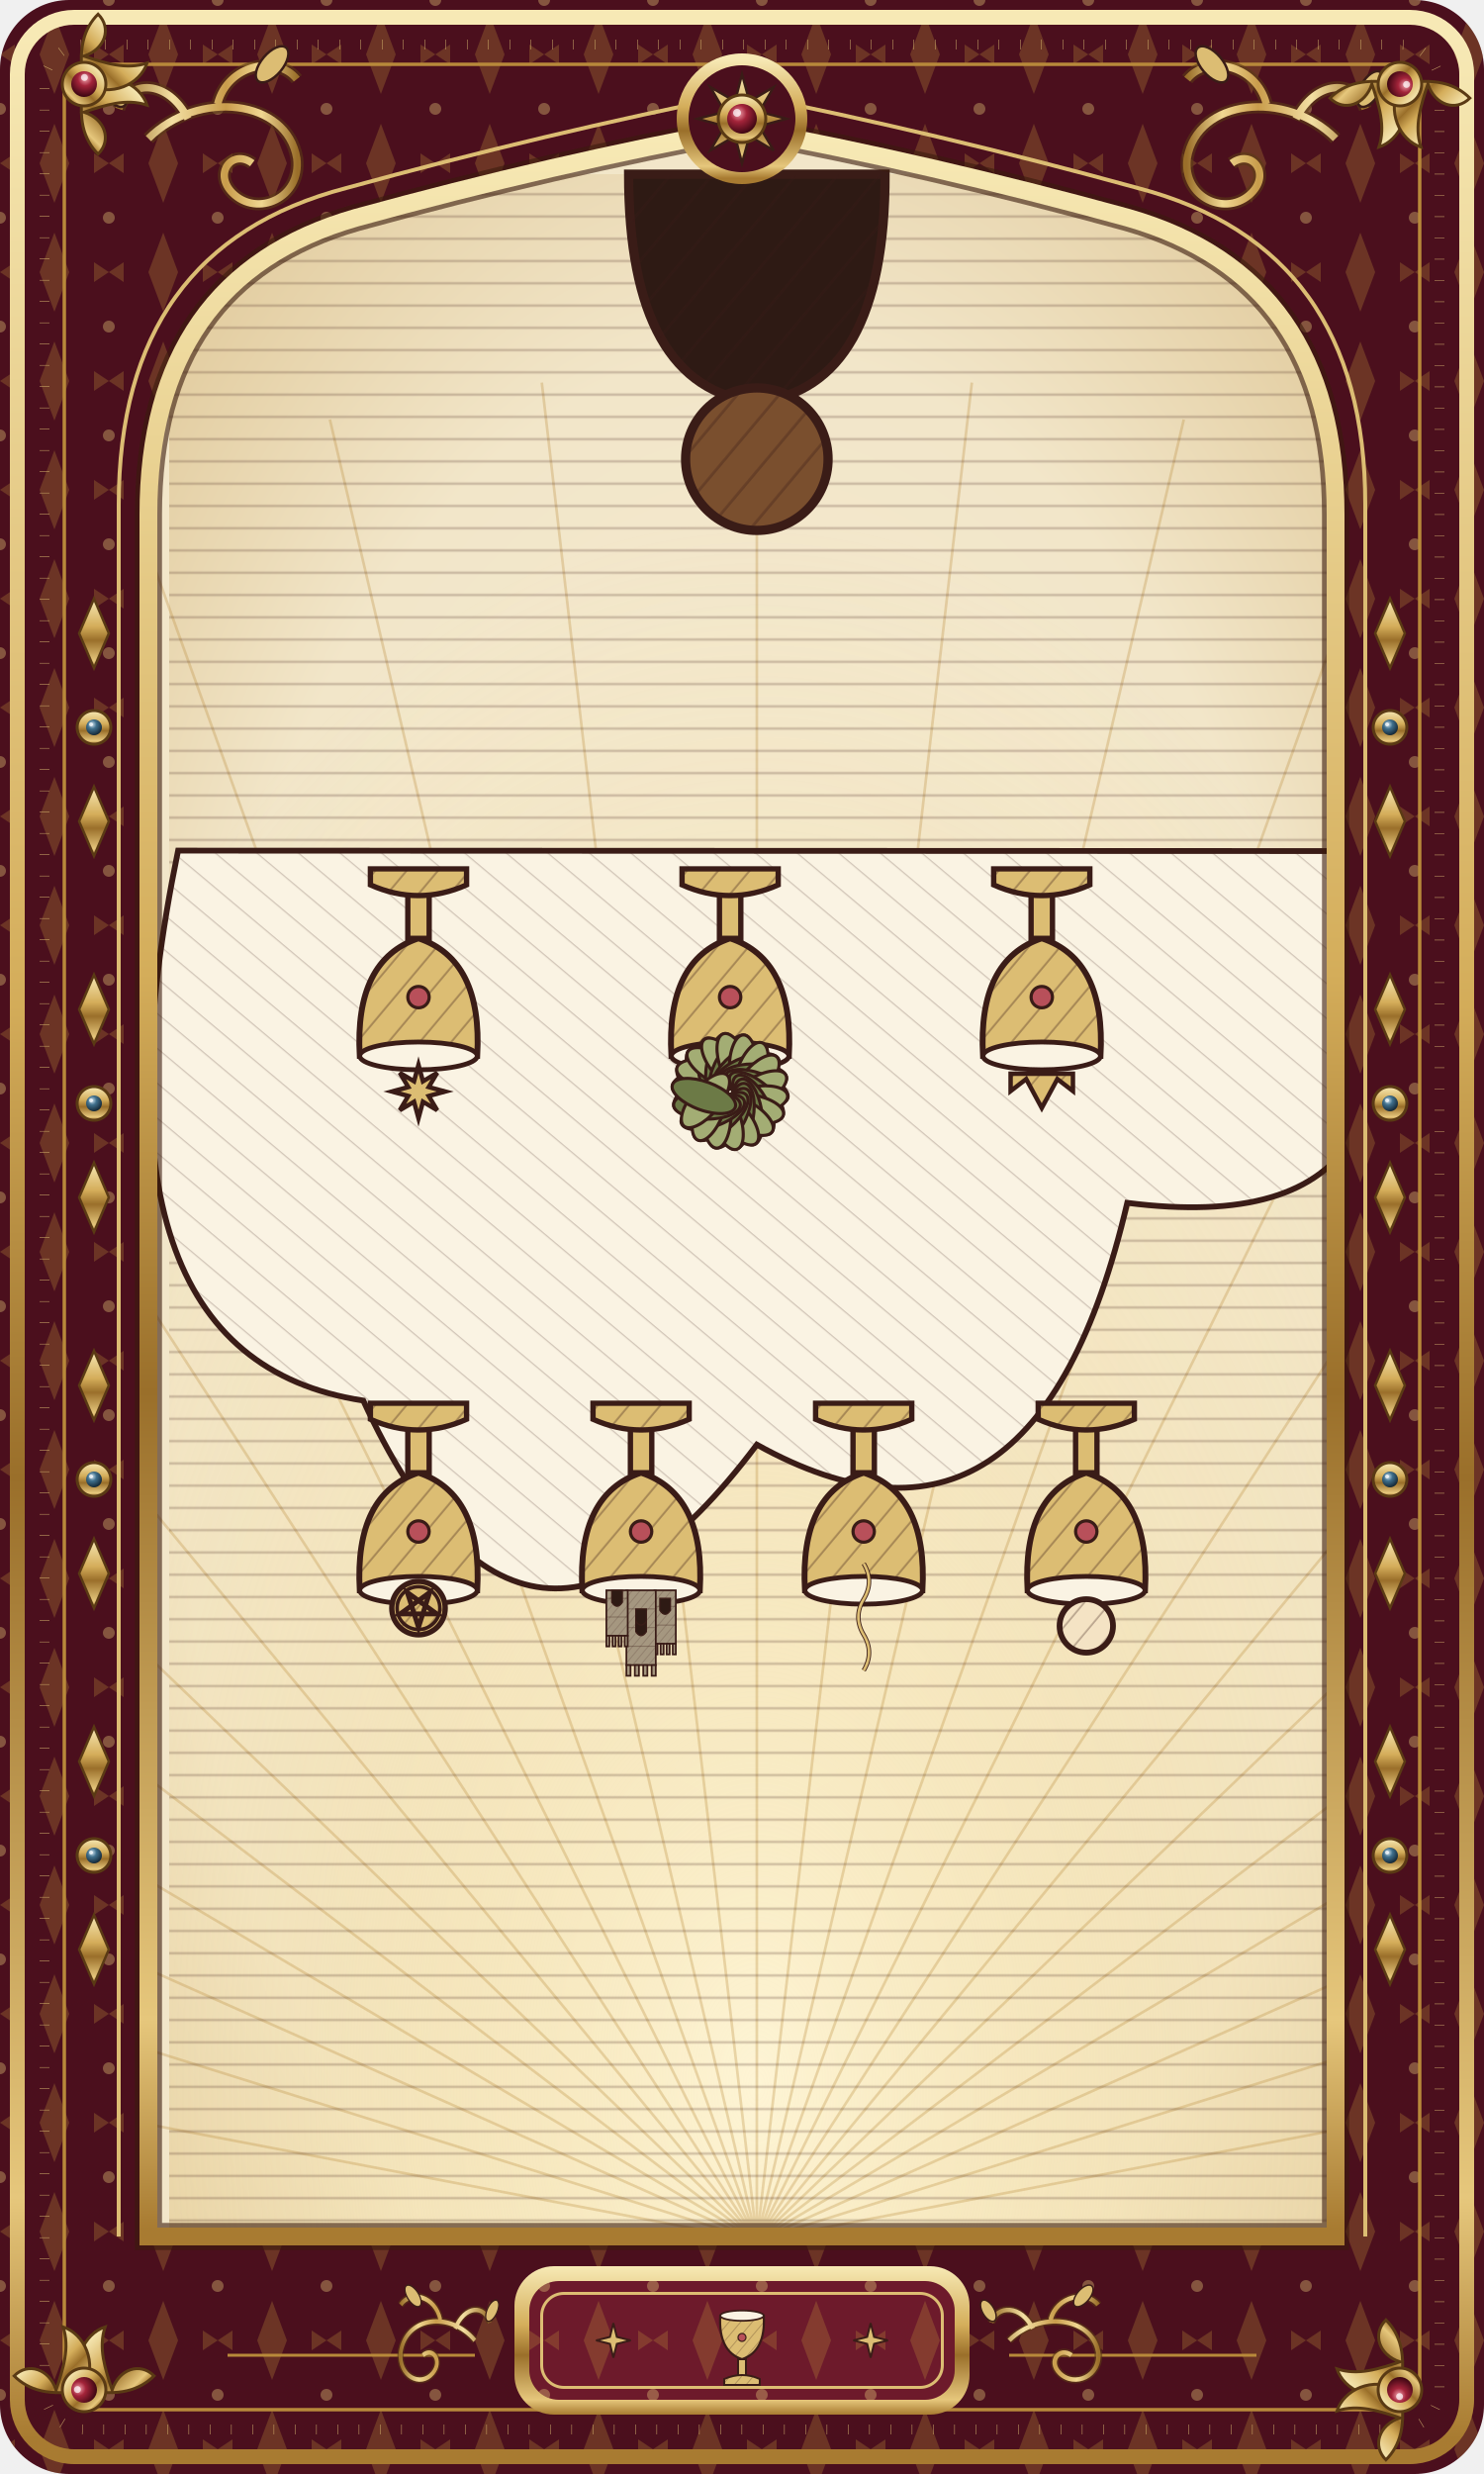
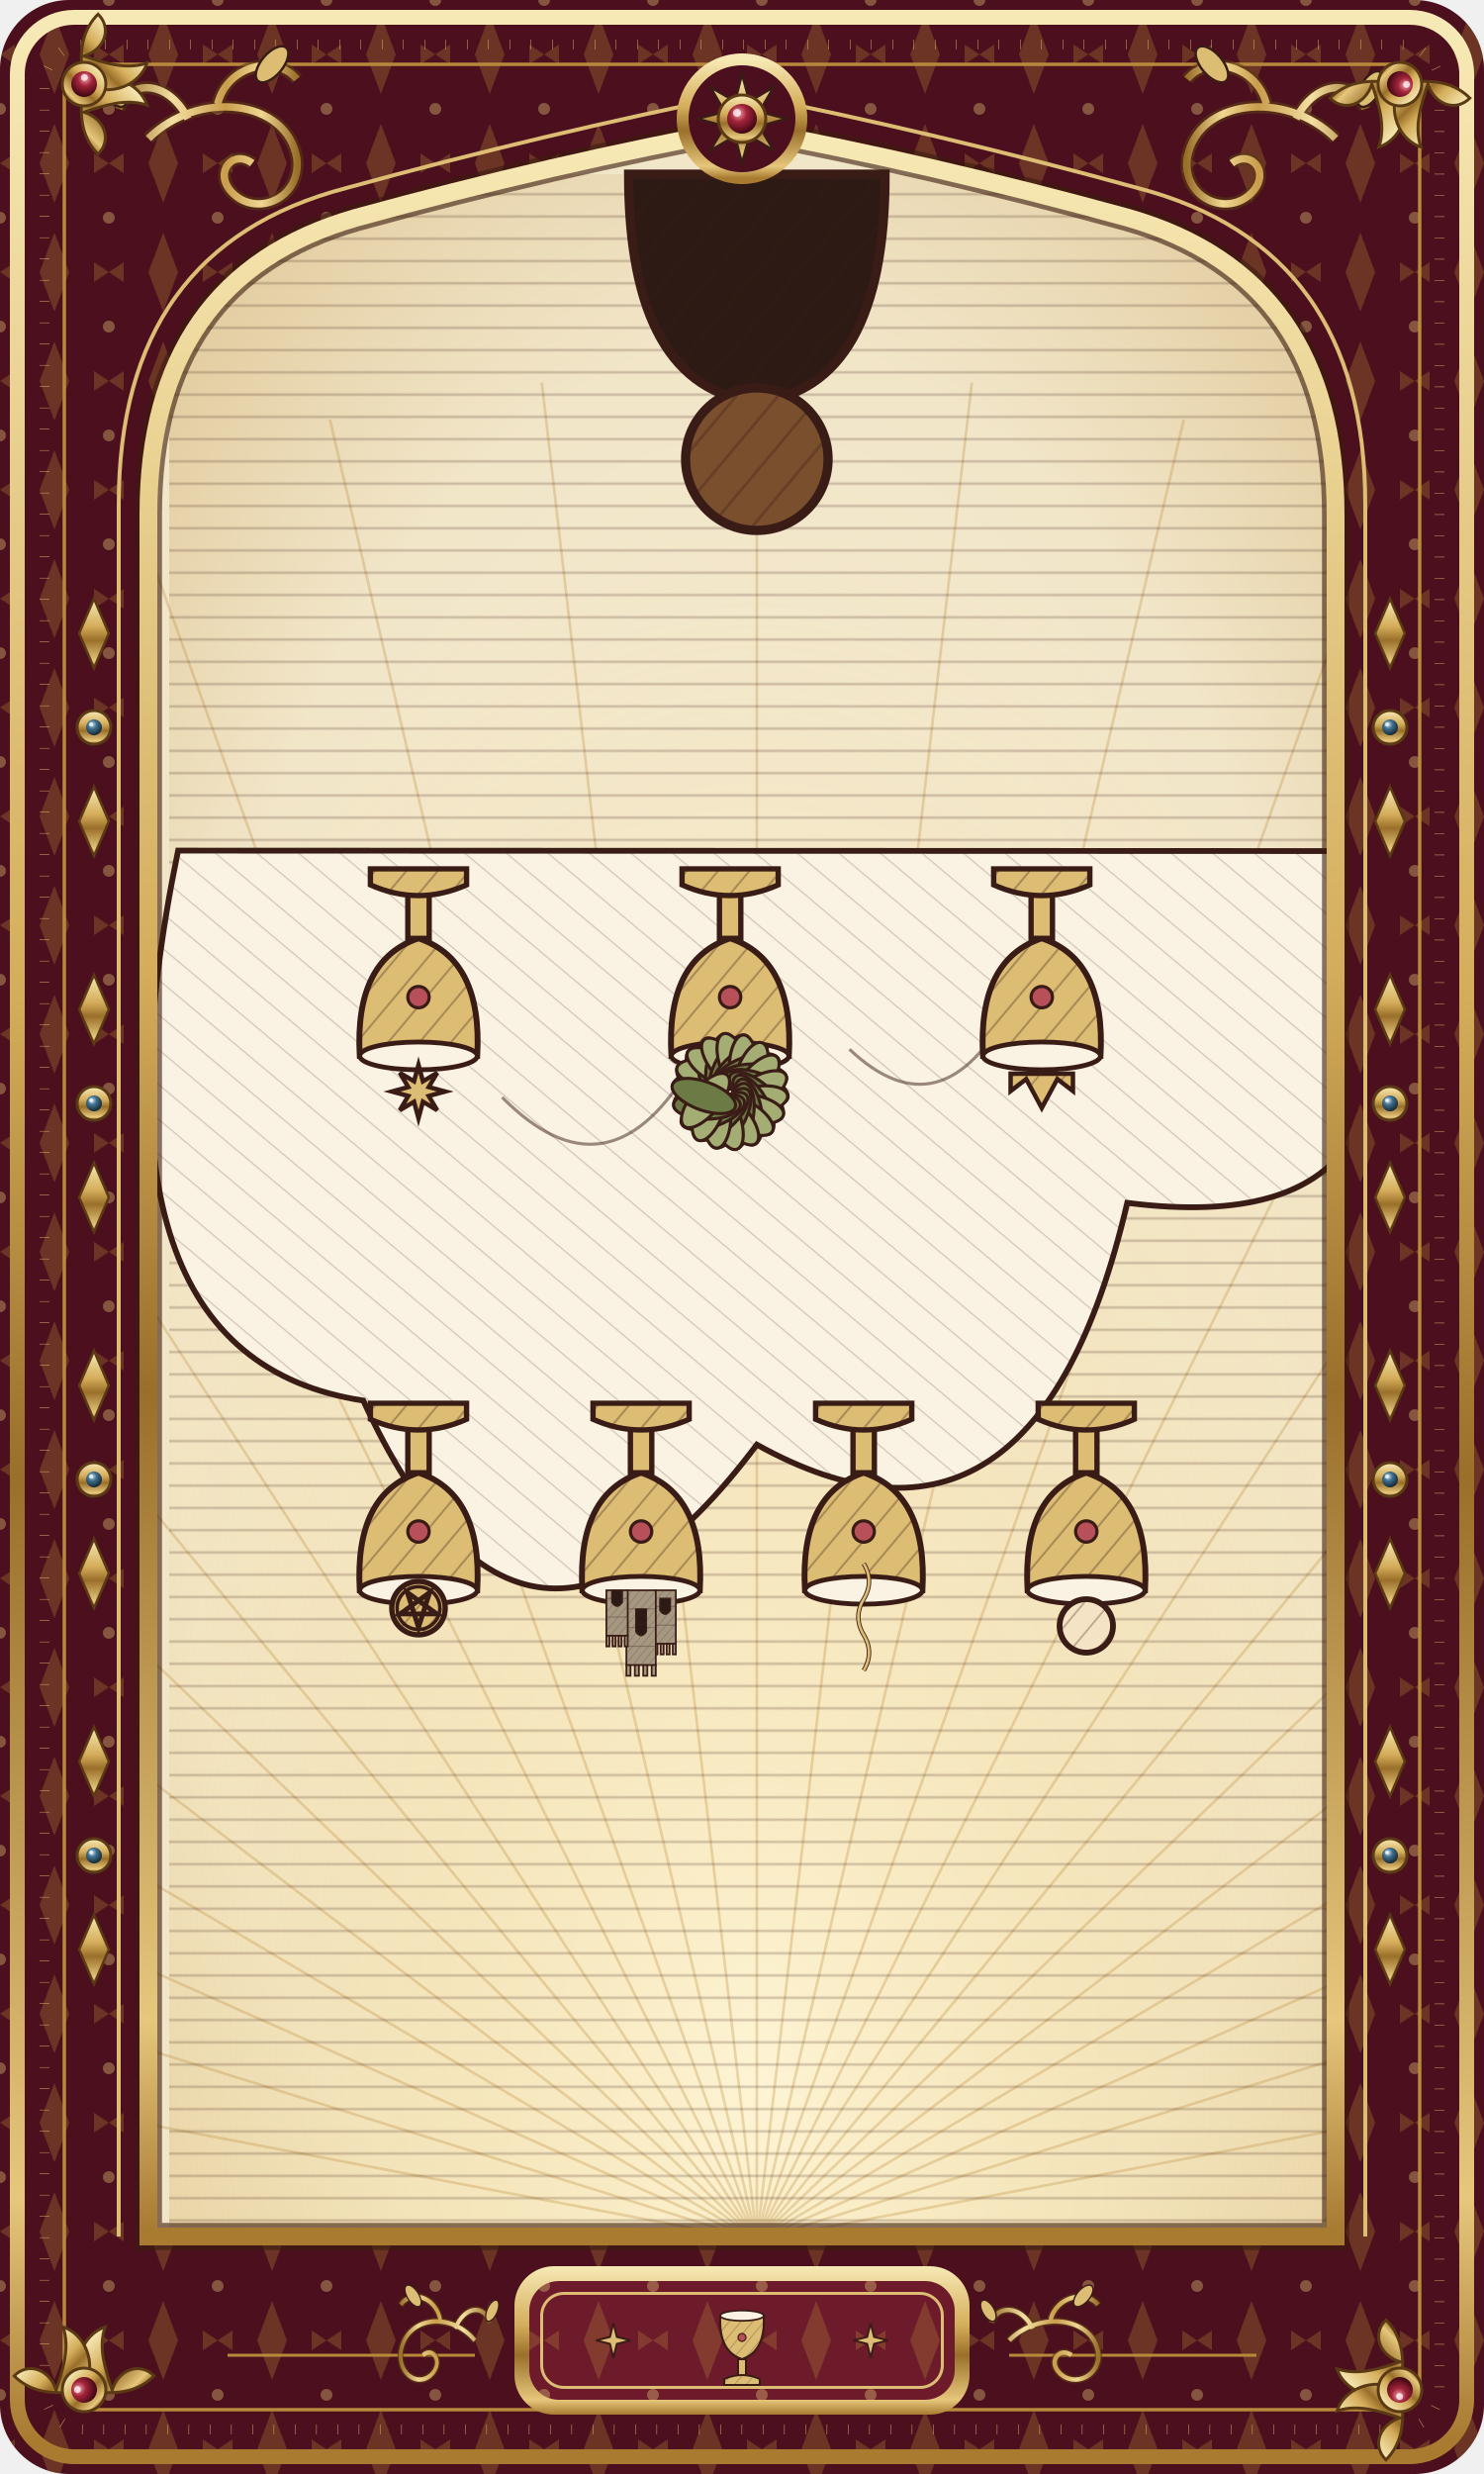
<svg xmlns="http://www.w3.org/2000/svg" width="300" height="500" viewBox="0 0 300 500">
  <defs>
    <pattern id="h" width="4.5" height="4.5" patternUnits="userSpaceOnUse" patternTransform="rotate(40)">
      <line x1="0" y1="0" x2="0" y2="4.5" stroke="#3a1c17" stroke-width="0.8" opacity="0.3" />
    </pattern>
    <pattern id="hx" width="4" height="4" patternUnits="userSpaceOnUse" patternTransform="rotate(35)">
      <path d="M0,0V4M0,0H4" stroke="#3a1c17" stroke-width="0.8" opacity="0.4" />
    </pattern>
    <pattern id="hz" width="8" height="5" patternUnits="userSpaceOnUse">
      <line x1="0" y1="2.5" x2="8" y2="2.5" stroke="#3a1c17" stroke-width="0.6" opacity="0.2" />
    </pattern>
    <pattern id="hl" width="6" height="6" patternUnits="userSpaceOnUse" patternTransform="rotate(-50)">
      <line x1="0" y1="0" x2="0" y2="6" stroke="#3a1c17" stroke-width="0.6" opacity="0.2" />
    </pattern>
    <pattern id="dots" width="7" height="7" patternUnits="userSpaceOnUse">
      <circle cx="2" cy="2" r="0.7" fill="#3a1c17" opacity="0.4" />
      <circle cx="5.5" cy="5" r="0.5" fill="#3a1c17" opacity="0.3" />
    </pattern>
    <pattern id="wv" width="24" height="9" patternUnits="userSpaceOnUse">
      <path d="M0,5 Q6,1 12,5 T24,5" fill="none" stroke="#3a1c17" stroke-width="0.7" opacity="0.4" />
    </pattern>
    <radialGradient id="pg" cx="50%" cy="42%" r="70%">
      <stop offset="0" stop-color="#f6ecd4" />
      <stop offset="0.7" stop-color="#f2e6c9" />
      <stop offset="1" stop-color="#e2cc9f" />
    </radialGradient>
    <radialGradient id="ng" cx="50%" cy="30%" r="80%">
      <stop offset="0" stop-color="#4a3a52" />
      <stop offset="1" stop-color="#2b2238" />
    </radialGradient>
    <linearGradient id="gold" x1="0" y1="0" x2="1" y2="1">
      <stop offset="0" stop-color="#dcbd73" />
      <stop offset="0.5" stop-color="#b8893a" />
      <stop offset="1" stop-color="#8e6626" />
    </linearGradient>
    <linearGradient id="gv" x1="0" y1="0" x2="0" y2="1">
      <stop offset="0" stop-color="#f7e9b5" />
      <stop offset="0.4" stop-color="#d4ad5a" />
      <stop offset="0.6" stop-color="#9a6f2a" />
      <stop offset="0.9" stop-color="#e6c77c" />
      <stop offset="1" stop-color="#a87b31" />
    </linearGradient>
    <linearGradient id="gh" x1="0" y1="0" x2="1" y2="0">
      <stop offset="0" stop-color="#9a6f2a" />
      <stop offset="0.3" stop-color="#f3dfa2" />
      <stop offset="0.6" stop-color="#c99d4c" />
      <stop offset="0.8" stop-color="#f0d791" />
      <stop offset="1" stop-color="#9a6f2a" />
    </linearGradient>
    <radialGradient id="gem" cx="38%" cy="32%" r="70%">
      <stop offset="0" stop-color="#f2a3ad" />
      <stop offset="0.4" stop-color="#a3243a" />
      <stop offset="1" stop-color="#3d0612" />
    </radialGradient>
    <radialGradient id="gemb" cx="38%" cy="32%" r="70%">
      <stop offset="0" stop-color="#cfe2ee" />
      <stop offset="0.4" stop-color="#3f6f8c" />
      <stop offset="1" stop-color="#132634" />
    </radialGradient>
    <radialGradient id="halo" cx="50%" cy="8%" r="75%">
      <stop offset="0" stop-color="#fff6d6" stop-opacity="0.9" />
      <stop offset="0.5" stop-color="#f4dc9a" stop-opacity="0.3" />
      <stop offset="1" stop-color="#f4dc9a" stop-opacity="0" />
    </radialGradient>
    <pattern id="damask" width="22" height="22" patternUnits="userSpaceOnUse">
      <path d="M11,3 l3,8 l-3,8 l-3,-8Z M0,11 l3,-2 l0,4Z M22,11 l-3,-2 l0,4Z" fill="#b8893a" opacity="0.3" />
      <circle cx="0" cy="0" r="1.2" fill="#dcbd73" opacity="0.4" />
      <circle cx="22" cy="22" r="1.2" fill="#dcbd73" opacity="0.4" />
      <circle cx="22" cy="0" r="1.2" fill="#dcbd73" opacity="0.4" />
      <circle cx="0" cy="22" r="1.2" fill="#dcbd73" opacity="0.4" />
    </pattern>
    <clipPath id="panel">
      <path d="M30,452 V104 Q30,56 72,44 Q112,33 150,26 Q188,33 228,44 Q270,56 270,104 V452Z" />
    </clipPath>
    <g id="fl">
      <g transform="translate(0 0) rotate(0)">
        <path d="M0,0 C2,-6 8,-8 12,-6 C8,-4 6,0 4,4 C8,2 12,4 12,8 C8,8 4,6 0,0Z" fill="url(#gv)" stroke="#5a3a14" stroke-width="0.6" />
        <path d="M0,0 C6,-2 8,-8 6,-12 C4,-8 0,-6 -4,-4 C-2,-8 -4,-12 -8,-12 C-8,-8 -6,-4 0,0Z" fill="url(#gv)" stroke="#5a3a14" stroke-width="0.6" />
        <circle cx="0" cy="0" r="4.4" fill="url(#gv)" stroke="#5a3a14" stroke-width="0.6" />
        <circle cx="0" cy="0" r="2.6" fill="url(#gem)" />
        <circle cx="-0.9" cy="-1" r="0.7" fill="#fff" opacity="0.7" />
      </g>
    </g>
    <g id="cu">
      <g transform="">
        <path d="M0,0 C10,-10 28,-8 30,4 C31,12 22,16 17,11 C13,7 17,2 21,5 M8,-4 C4,-12 -4,-12 -6,-6 M14,-7 C16,-15 26,-17 30,-12" fill="none" stroke="#5a3a14" stroke-width="2.6" opacity="0.6" />
        <path d="M0,0 C10,-10 28,-8 30,4 C31,12 22,16 17,11 C13,7 17,2 21,5 M8,-4 C4,-12 -4,-12 -6,-6 M14,-7 C16,-15 26,-17 30,-12" fill="none" stroke="url(#gh)" stroke-width="1.5" />
        <ellipse cx="25" cy="-15" rx="2.2" ry="4.4" fill="#dcbd73" stroke="#3a1c17" stroke-width="0.5" transform="rotate(40 25 -15)" />
        <ellipse cx="-7" cy="-10" rx="2" ry="4" fill="#dcbd73" stroke="#3a1c17" stroke-width="0.5" transform="rotate(-30 -7 -10)" />
      </g>
    </g>
    <g id="gb">
      <circle cx="0" cy="0" r="3.4" fill="url(#gv)" stroke="#5a3a14" stroke-width="0.6" />
      <circle cx="0" cy="0" r="1.6" fill="url(#gemb)" />
      <circle cx="-0.6" cy="-0.6" r="0.4" fill="#fff" opacity="0.7" />
    </g>
    <path id="dm" d="M0,-7 L3,0 L0,7 L-3,0Z" fill="url(#gv)" stroke="#5a3a14" stroke-width="0.5" />
  </defs>
  <rect x="0" y="0" width="300" height="500" rx="14" fill="#4b0f1d" />
  <rect x="0" y="0" width="300" height="500" rx="14" fill="url(#damask)" />
  <rect x="3.5" y="3.5" width="293" height="493" rx="11.5" fill="none" stroke="url(#gv)" stroke-width="3" />
  <rect x="9" y="9" width="282" height="482" rx="8" fill="none" stroke="#dcbd73" stroke-width="2" stroke-dasharray="0.1 4.2" opacity="0.9" />
  <rect x="13" y="13" width="274" height="474" rx="6" fill="none" stroke="#b8893a" stroke-width="0.7" />
  <path d="M30,452 V104 Q30,56 72,44 Q112,33 150,26 Q188,33 228,44 Q270,56 270,104 V452Z" fill="#f2e6c9" />
  <g clip-path="url(#panel)">
    <g transform="rotate(180 150 239) translate(12 9) scale(0.9)">
      <rect x="18" y="18" width="264" height="464" fill="url(#pg)" />
      <rect x="18" y="18" width="264" height="464" fill="url(#halo)" />
      <path d="M150,18 L-262.6,96.7 M150,18 L-250.8,143.6 M150,18 L-233.7,188.8 M150,18 L-211.5,231.8 M150,18 L-184.5,271.9 M150,18 L-153.1,308.7 M150,18 L-117.7,341.6 M150,18 L-78.7,370.2 M150,18 L-36.7,394.2 M150,18 L7.7,413.2 M150,18 L54.1,426.9 M150,18 L101.7,435.2 M150,18 L150,438 M150,18 L198.3,435.2 M150,18 L245.9,426.9 M150,18 L292.3,413.2 M150,18 L336.8,394.2 M150,18 L378.8,370.2 M150,18 L417.7,341.6 M150,18 L453.1,308.7 M150,18 L484.5,271.9 M150,18 L511.5,231.8 M150,18 L533.7,188.8 M150,18 L550.8,143.6 M150,18 L562.6,96.7 " stroke="#b8893a" stroke-width="0.6" opacity="0.3" />
      <rect x="18" y="18" width="264" height="464" fill="url(#hz)" />
      <g fill="#faf3e3" stroke="#3a1c17" stroke-width="1.3">
        <path id="q2c" d="M20,330 q-31.2,-88.9 46.8,-79 q20.8,-88.9 83.2,-54.3 q52,-69.2 88.4,9.9 q65,9.9 41.6,123.5Z" />
      </g>
      <use href="#q2c" fill="url(#hl)" />
+       <path d="M92.8,295.4 q15.6,-29.6 36.4,-9.9 M165.6,280.6 q18.2,-29.6 41.6,-5.9" fill="none" stroke="#3a1c17" stroke-width="0.7" opacity="0.5" />
      <g transform="translate(76 200) rotate(0)">
        <g transform="scale(1.2)">
          <path d="M-11,-30 Q-12,-12 0,-8 Q12,-12 11,-30Z" fill="#dcbd73" stroke="#3a1c17" stroke-width="1.1" />
          <path d="M-11,-30 Q-12,-12 0,-8 Q12,-12 11,-30Z" fill="url(#h)" />
          <path d="M-2,-8 h4 v10 h-4Z" fill="#dcbd73" stroke="#3a1c17" stroke-width="1" />
          <path d="M-9,2 q9,-4 18,0 v3 h-18Z" fill="#dcbd73" stroke="#3a1c17" stroke-width="1" />
          <path d="M-9,2 q9,-4 18,0 v3 h-18Z" fill="url(#h)" />
          <ellipse cx="0" cy="-30" rx="11" ry="2.6" fill="#faf3e3" stroke="#3a1c17" stroke-width="0.9" />
          <circle cx="0" cy="-19" r="2" fill="#b8505a" stroke="#3a1c17" stroke-width="0.6" />
        </g>
      </g>
      <circle cx="76" cy="156" r="6" fill="#f4e3c4" stroke="#3a1c17" stroke-width="1.3" />
      <circle cx="76" cy="156" r="6" fill="url(#h)" />
      <g transform="translate(126 200) rotate(0)">
        <g transform="scale(1.2)">
          <path d="M-11,-30 Q-12,-12 0,-8 Q12,-12 11,-30Z" fill="#dcbd73" stroke="#3a1c17" stroke-width="1.1" />
          <path d="M-11,-30 Q-12,-12 0,-8 Q12,-12 11,-30Z" fill="url(#h)" />
          <path d="M-2,-8 h4 v10 h-4Z" fill="#dcbd73" stroke="#3a1c17" stroke-width="1" />
          <path d="M-9,2 q9,-4 18,0 v3 h-18Z" fill="#dcbd73" stroke="#3a1c17" stroke-width="1" />
          <path d="M-9,2 q9,-4 18,0 v3 h-18Z" fill="url(#h)" />
          <ellipse cx="0" cy="-30" rx="11" ry="2.6" fill="#faf3e3" stroke="#3a1c17" stroke-width="0.9" />
          <circle cx="0" cy="-19" r="2" fill="#b8505a" stroke="#3a1c17" stroke-width="0.6" />
        </g>
      </g>
      <g transform="translate(126 156)">
        <g transform="translate(0 -10) scale(0.2 0.2)">
          <path d="M0,0 q-12,20 0,40 q12,20 0,40 q-12,20 0,40" fill="none" stroke="#3a1c17" stroke-width="5" />
          <path d="M0,0 q-12,20 0,40 q12,20 0,40 q-12,20 0,40" fill="none" stroke="#dcbd73" stroke-width="3" />
        </g>
      </g>
      <g transform="translate(176 200) rotate(0)">
        <g transform="scale(1.2)">
          <path d="M-11,-30 Q-12,-12 0,-8 Q12,-12 11,-30Z" fill="#dcbd73" stroke="#3a1c17" stroke-width="1.1" />
          <path d="M-11,-30 Q-12,-12 0,-8 Q12,-12 11,-30Z" fill="url(#h)" />
          <path d="M-2,-8 h4 v10 h-4Z" fill="#dcbd73" stroke="#3a1c17" stroke-width="1" />
          <path d="M-9,2 q9,-4 18,0 v3 h-18Z" fill="#dcbd73" stroke="#3a1c17" stroke-width="1" />
          <path d="M-9,2 q9,-4 18,0 v3 h-18Z" fill="url(#h)" />
          <ellipse cx="0" cy="-30" rx="11" ry="2.6" fill="#faf3e3" stroke="#3a1c17" stroke-width="0.9" />
          <circle cx="0" cy="-19" r="2" fill="#b8505a" stroke="#3a1c17" stroke-width="0.6" />
        </g>
      </g>
      <g transform="translate(176 158)">
        <g transform="translate(0 6) scale(0.3 0.3)">
          <path d="M-26,-40h16v40h-16Z" fill="#a59780" stroke="#3a1c17" stroke-width="1.3" />
          <path d="M-26,-40h16v40h-16Z" fill="url(#h)" />
          <path d="M-26,-40 H-10" fill="none" stroke="#3a1c17" stroke-width="0.5" opacity="0.5" />
          <path d="M-26,-26 H-10" fill="none" stroke="#3a1c17" stroke-width="0.5" opacity="0.5" />
          <path d="M-26,-12 H-10" fill="none" stroke="#3a1c17" stroke-width="0.5" opacity="0.5" />
          <path d="M-26,-48h2.3v8h-2.3Z" fill="#a59780" stroke="#3a1c17" stroke-width="1.3" />
          <path d="M-21.4,-48h2.3v8h-2.3Z" fill="#a59780" stroke="#3a1c17" stroke-width="1.3" />
          <path d="M-16.9,-48h2.3v8h-2.3Z" fill="#a59780" stroke="#3a1c17" stroke-width="1.3" />
          <path d="M-12.3,-48h2.3v8h-2.3Z" fill="#a59780" stroke="#3a1c17" stroke-width="1.3" />
          <path d="M-22,-6 V-15 Q-18,-21 -14,-15 V-6Z" fill="#2e1a14" stroke="#3a1c17" stroke-width="0.9" />
          <path d="M-11,-56h22v56h-22Z" fill="#a59780" stroke="#3a1c17" stroke-width="1.3" />
          <path d="M-11,-56h22v56h-22Z" fill="url(#h)" />
          <path d="M-11,-56 H11" fill="none" stroke="#3a1c17" stroke-width="0.5" opacity="0.5" />
          <path d="M-11,-42 H11" fill="none" stroke="#3a1c17" stroke-width="0.5" opacity="0.5" />
          <path d="M-11,-28 H11" fill="none" stroke="#3a1c17" stroke-width="0.5" opacity="0.5" />
          <path d="M-11,-14 H11" fill="none" stroke="#3a1c17" stroke-width="0.5" opacity="0.5" />
          <path d="M-11,-64h3.1v8h-3.1Z" fill="#a59780" stroke="#3a1c17" stroke-width="1.3" />
          <path d="M-4.7,-64h3.1v8h-3.1Z" fill="#a59780" stroke="#3a1c17" stroke-width="1.3" />
          <path d="M1.6,-64h3.1v8h-3.1Z" fill="#a59780" stroke="#3a1c17" stroke-width="1.3" />
          <path d="M7.9,-64h3.1v8h-3.1Z" fill="#a59780" stroke="#3a1c17" stroke-width="1.3" />
          <path d="M-4,-22 V-31 Q0,-37 4,-31 V-22Z" fill="#2e1a14" stroke="#3a1c17" stroke-width="0.9" />
          <path d="M-4,-14 V-23 Q0,-29 4,-23 V-14Z" fill="#2e1a14" stroke="#3a1c17" stroke-width="0.9" />
          <path d="M10,-34h16v34h-16Z" fill="#a59780" stroke="#3a1c17" stroke-width="1.3" />
          <path d="M10,-34h16v34h-16Z" fill="url(#h)" />
          <path d="M10,-34 H26" fill="none" stroke="#3a1c17" stroke-width="0.5" opacity="0.5" />
          <path d="M10,-20 H26" fill="none" stroke="#3a1c17" stroke-width="0.5" opacity="0.5" />
          <path d="M10,-6 H26" fill="none" stroke="#3a1c17" stroke-width="0.5" opacity="0.5" />
          <path d="M10,-42h2.3v8h-2.3Z" fill="#a59780" stroke="#3a1c17" stroke-width="1.3" />
          <path d="M14.6,-42h2.3v8h-2.3Z" fill="#a59780" stroke="#3a1c17" stroke-width="1.3" />
          <path d="M19.1,-42h2.3v8h-2.3Z" fill="#a59780" stroke="#3a1c17" stroke-width="1.3" />
          <path d="M23.7,-42h2.3v8h-2.3Z" fill="#a59780" stroke="#3a1c17" stroke-width="1.3" />
          <path d="M14,0 V-9 Q18,-15 22,-9 V0Z" fill="#2e1a14" stroke="#3a1c17" stroke-width="0.9" />
        </g>
      </g>
      <g transform="translate(226 200) rotate(0)">
        <g transform="scale(1.2)">
          <path d="M-11,-30 Q-12,-12 0,-8 Q12,-12 11,-30Z" fill="#dcbd73" stroke="#3a1c17" stroke-width="1.1" />
          <path d="M-11,-30 Q-12,-12 0,-8 Q12,-12 11,-30Z" fill="url(#h)" />
          <path d="M-2,-8 h4 v10 h-4Z" fill="#dcbd73" stroke="#3a1c17" stroke-width="1" />
          <path d="M-9,2 q9,-4 18,0 v3 h-18Z" fill="#dcbd73" stroke="#3a1c17" stroke-width="1" />
          <path d="M-9,2 q9,-4 18,0 v3 h-18Z" fill="url(#h)" />
          <ellipse cx="0" cy="-30" rx="11" ry="2.6" fill="#faf3e3" stroke="#3a1c17" stroke-width="0.9" />
          <circle cx="0" cy="-19" r="2" fill="#b8505a" stroke="#3a1c17" stroke-width="0.6" />
        </g>
      </g>
      <g transform="translate(226 160)">
        <circle cx="0" cy="0" r="6" fill="#dcbd73" stroke="#3a1c17" stroke-width="1.2" />
        <circle cx="0" cy="0" r="6" fill="url(#h)" />
        <circle cx="0" cy="0" r="4.8" fill="none" stroke="#3a1c17" stroke-width="0.8" />
        <path d="M0,-4.3L2.5,3.5L-4.1,-1.3L4.1,-1.3L-2.5,3.5Z" fill="none" stroke="#3a1c17" stroke-width="1.1" />
      </g>
      <g transform="translate(86 320) rotate(0)">
        <g transform="scale(1.2)">
          <path d="M-11,-30 Q-12,-12 0,-8 Q12,-12 11,-30Z" fill="#dcbd73" stroke="#3a1c17" stroke-width="1.1" />
          <path d="M-11,-30 Q-12,-12 0,-8 Q12,-12 11,-30Z" fill="url(#h)" />
          <path d="M-2,-8 h4 v10 h-4Z" fill="#dcbd73" stroke="#3a1c17" stroke-width="1" />
          <path d="M-9,2 q9,-4 18,0 v3 h-18Z" fill="#dcbd73" stroke="#3a1c17" stroke-width="1" />
          <path d="M-9,2 q9,-4 18,0 v3 h-18Z" fill="url(#h)" />
          <ellipse cx="0" cy="-30" rx="11" ry="2.6" fill="#faf3e3" stroke="#3a1c17" stroke-width="0.9" />
          <circle cx="0" cy="-19" r="2" fill="#b8505a" stroke="#3a1c17" stroke-width="0.6" />
        </g>
      </g>
      <g transform="translate(86 280)">
        <g fill="#dcbd73" stroke="#3a1c17" stroke-width="1">
          <path id="q2h" d="M-7,0 L-7,-3.9 L-3.5,-1.2 L0,-7.7 L3.5,-1.2 L7,-3.9 L7,0Z" />
        </g>
        <use href="#q2h" fill="url(#h)" />
      </g>
      <g transform="translate(156 320) rotate(0)">
        <g transform="scale(1.2)">
          <path d="M-11,-30 Q-12,-12 0,-8 Q12,-12 11,-30Z" fill="#dcbd73" stroke="#3a1c17" stroke-width="1.1" />
          <path d="M-11,-30 Q-12,-12 0,-8 Q12,-12 11,-30Z" fill="url(#h)" />
          <path d="M-2,-8 h4 v10 h-4Z" fill="#dcbd73" stroke="#3a1c17" stroke-width="1" />
          <path d="M-9,2 q9,-4 18,0 v3 h-18Z" fill="#dcbd73" stroke="#3a1c17" stroke-width="1" />
          <path d="M-9,2 q9,-4 18,0 v3 h-18Z" fill="url(#h)" />
          <ellipse cx="0" cy="-30" rx="11" ry="2.6" fill="#faf3e3" stroke="#3a1c17" stroke-width="0.9" />
          <circle cx="0" cy="-19" r="2" fill="#b8505a" stroke="#3a1c17" stroke-width="0.6" />
        </g>
      </g>
      <ellipse cx="156" cy="276" rx="6" ry="6" fill="none" stroke="#6c7a46" stroke-width="5" />
      <ellipse cx="162" cy="276" rx="3.2" ry="7.5" fill="#a3ad74" stroke="#3a1c17" stroke-width="0.7" transform="rotate(60 162 276)" />
      <ellipse cx="161.9" cy="277" rx="3.2" ry="7.5" fill="#6c7a46" stroke="#3a1c17" stroke-width="0.7" transform="rotate(130 161.9 277)" />
      <ellipse cx="161.6" cy="278.1" rx="3.2" ry="7.5" fill="#a3ad74" stroke="#3a1c17" stroke-width="0.7" transform="rotate(80 161.6 278.1)" />
      <ellipse cx="161.2" cy="279" rx="3.2" ry="7.5" fill="#6c7a46" stroke="#3a1c17" stroke-width="0.7" transform="rotate(150 161.2 279)" />
      <ellipse cx="160.6" cy="279.9" rx="3.2" ry="7.5" fill="#a3ad74" stroke="#3a1c17" stroke-width="0.7" transform="rotate(100 160.6 279.9)" />
      <ellipse cx="159.9" cy="280.6" rx="3.2" ry="7.5" fill="#6c7a46" stroke="#3a1c17" stroke-width="0.7" transform="rotate(170 159.9 280.6)" />
      <ellipse cx="159" cy="281.2" rx="3.2" ry="7.5" fill="#a3ad74" stroke="#3a1c17" stroke-width="0.7" transform="rotate(120 159 281.2)" />
      <ellipse cx="158.1" cy="281.6" rx="3.2" ry="7.5" fill="#6c7a46" stroke="#3a1c17" stroke-width="0.7" transform="rotate(190 158.1 281.6)" />
      <ellipse cx="157" cy="281.9" rx="3.2" ry="7.5" fill="#a3ad74" stroke="#3a1c17" stroke-width="0.7" transform="rotate(140 157 281.9)" />
      <ellipse cx="156" cy="282" rx="3.2" ry="7.5" fill="#6c7a46" stroke="#3a1c17" stroke-width="0.7" transform="rotate(210 156 282)" />
      <ellipse cx="155" cy="281.9" rx="3.2" ry="7.5" fill="#a3ad74" stroke="#3a1c17" stroke-width="0.7" transform="rotate(160 155 281.9)" />
      <ellipse cx="154" cy="281.6" rx="3.2" ry="7.5" fill="#6c7a46" stroke="#3a1c17" stroke-width="0.7" transform="rotate(230 153.9 281.6)" />
      <ellipse cx="153" cy="281.2" rx="3.2" ry="7.5" fill="#a3ad74" stroke="#3a1c17" stroke-width="0.7" transform="rotate(180 153 281.2)" />
      <ellipse cx="152.1" cy="280.6" rx="3.2" ry="7.5" fill="#6c7a46" stroke="#3a1c17" stroke-width="0.7" transform="rotate(250 152.1 280.6)" />
      <ellipse cx="151.4" cy="279.9" rx="3.2" ry="7.5" fill="#a3ad74" stroke="#3a1c17" stroke-width="0.7" transform="rotate(200 151.4 279.9)" />
      <ellipse cx="150.8" cy="279" rx="3.2" ry="7.5" fill="#6c7a46" stroke="#3a1c17" stroke-width="0.7" transform="rotate(270 150.8 279)" />
      <ellipse cx="150.4" cy="278.1" rx="3.2" ry="7.5" fill="#a3ad74" stroke="#3a1c17" stroke-width="0.7" transform="rotate(220 150.4 278.1)" />
      <ellipse cx="150.1" cy="277" rx="3.2" ry="7.5" fill="#6c7a46" stroke="#3a1c17" stroke-width="0.7" transform="rotate(290 150.1 277)" />
      <ellipse cx="150" cy="276" rx="3.2" ry="7.5" fill="#a3ad74" stroke="#3a1c17" stroke-width="0.7" transform="rotate(240 150 276)" />
      <ellipse cx="150.1" cy="275" rx="3.2" ry="7.5" fill="#6c7a46" stroke="#3a1c17" stroke-width="0.7" transform="rotate(310 150.1 275)" />
      <ellipse cx="150.4" cy="274" rx="3.2" ry="7.5" fill="#a3ad74" stroke="#3a1c17" stroke-width="0.7" transform="rotate(260 150.4 273.9)" />
      <ellipse cx="150.8" cy="273" rx="3.2" ry="7.5" fill="#6c7a46" stroke="#3a1c17" stroke-width="0.7" transform="rotate(330 150.8 273)" />
      <ellipse cx="151.4" cy="272.1" rx="3.2" ry="7.5" fill="#a3ad74" stroke="#3a1c17" stroke-width="0.7" transform="rotate(280 151.4 272.1)" />
      <ellipse cx="152.1" cy="271.4" rx="3.2" ry="7.5" fill="#6c7a46" stroke="#3a1c17" stroke-width="0.7" transform="rotate(350 152.1 271.4)" />
      <ellipse cx="153" cy="270.8" rx="3.2" ry="7.5" fill="#a3ad74" stroke="#3a1c17" stroke-width="0.7" transform="rotate(300 153 270.8)" />
      <ellipse cx="154" cy="270.4" rx="3.2" ry="7.5" fill="#6c7a46" stroke="#3a1c17" stroke-width="0.7" transform="rotate(370 153.9 270.4)" />
      <ellipse cx="155" cy="270.1" rx="3.2" ry="7.5" fill="#a3ad74" stroke="#3a1c17" stroke-width="0.7" transform="rotate(320 155 270.1)" />
      <ellipse cx="156" cy="270" rx="3.2" ry="7.5" fill="#6c7a46" stroke="#3a1c17" stroke-width="0.7" transform="rotate(390 156 270)" />
      <ellipse cx="157" cy="270.1" rx="3.2" ry="7.5" fill="#a3ad74" stroke="#3a1c17" stroke-width="0.7" transform="rotate(340 157 270.1)" />
      <ellipse cx="158.1" cy="270.4" rx="3.2" ry="7.5" fill="#6c7a46" stroke="#3a1c17" stroke-width="0.7" transform="rotate(410 158.1 270.4)" />
      <ellipse cx="159" cy="270.8" rx="3.2" ry="7.5" fill="#a3ad74" stroke="#3a1c17" stroke-width="0.7" transform="rotate(360 159 270.8)" />
      <ellipse cx="159.9" cy="271.4" rx="3.2" ry="7.5" fill="#6c7a46" stroke="#3a1c17" stroke-width="0.7" transform="rotate(430 159.9 271.4)" />
      <ellipse cx="160.6" cy="272.1" rx="3.2" ry="7.5" fill="#a3ad74" stroke="#3a1c17" stroke-width="0.7" transform="rotate(380 160.6 272.1)" />
      <ellipse cx="161.2" cy="273" rx="3.2" ry="7.5" fill="#6c7a46" stroke="#3a1c17" stroke-width="0.7" transform="rotate(450 161.2 273)" />
      <ellipse cx="161.6" cy="274" rx="3.2" ry="7.5" fill="#a3ad74" stroke="#3a1c17" stroke-width="0.7" transform="rotate(400 161.6 273.9)" />
      <ellipse cx="161.9" cy="275" rx="3.2" ry="7.5" fill="#6c7a46" stroke="#3a1c17" stroke-width="0.7" transform="rotate(470 161.9 275)" />
      <g transform="translate(226 320) rotate(0)">
        <g transform="scale(1.2)">
          <path d="M-11,-30 Q-12,-12 0,-8 Q12,-12 11,-30Z" fill="#dcbd73" stroke="#3a1c17" stroke-width="1.1" />
          <path d="M-11,-30 Q-12,-12 0,-8 Q12,-12 11,-30Z" fill="url(#h)" />
          <path d="M-2,-8 h4 v10 h-4Z" fill="#dcbd73" stroke="#3a1c17" stroke-width="1" />
          <path d="M-9,2 q9,-4 18,0 v3 h-18Z" fill="#dcbd73" stroke="#3a1c17" stroke-width="1" />
          <path d="M-9,2 q9,-4 18,0 v3 h-18Z" fill="url(#h)" />
          <ellipse cx="0" cy="-30" rx="11" ry="2.6" fill="#faf3e3" stroke="#3a1c17" stroke-width="0.9" />
          <circle cx="0" cy="-19" r="2" fill="#b8505a" stroke="#3a1c17" stroke-width="0.6" />
        </g>
      </g>
      <g transform="translate(226 276)">
        <path d="M0,-6L1,-2.3L4.2,-4.2L2.3,-1L6,0L2.3,1L4.2,4.2L1,2.3L0,6L-1,2.3L-4.2,4.2L-2.3,1L-6,0L-2.3,-1L-4.2,-4.2L-1,-2.3Z" fill="#dcbd73" stroke="#3a1c17" stroke-width="1" />
      </g>
      <g transform="translate(150 482) scale(1.6 1.6)">
        <path d="M-18,0 q0,-30 18,-32 q18,2 18,32Z" fill="#2e1a14" stroke="#3a1c17" stroke-width="1.3" />
        <path d="M-18,0 q0,-30 18,-32 q18,2 18,32Z" fill="url(#h)" />
        <circle cx="0" cy="-40" r="10" fill="#7a4f2e" stroke="#3a1c17" stroke-width="1.3" />
        <circle cx="0" cy="-40" r="10" fill="url(#h)" />
      </g>
    </g>
  </g>
  <path d="M30,452 V104 Q30,56 72,44 Q112,33 150,26 Q188,33 228,44 Q270,56 270,104 V452Z" fill="none" stroke="#3a1a0c" stroke-width="5.5" opacity="0.6" />
  <path d="M30,452 V104 Q30,56 72,44 Q112,33 150,26 Q188,33 228,44 Q270,56 270,104 V452Z" fill="none" stroke="url(#gv)" stroke-width="3.6" />
  <path d="M24,452 V102 Q24,50 70,38 Q110,27 150,19 Q190,27 230,38 Q276,50 276,102 V452" fill="none" stroke="#dcbd73" stroke-width="0.8" />
  <use href="#cu" transform="translate(30 28)" />
  <use href="#cu" transform="translate(270 28) scale(-1 1)" />
  <use href="#dm" transform="translate(19 128)" />
  <use href="#dm" transform="translate(281 128)" />
  <use href="#gb" transform="translate(19 147)" />
  <use href="#gb" transform="translate(281 147)" />
  <use href="#dm" transform="translate(19 166)" />
  <use href="#dm" transform="translate(281 166)" />
  <use href="#dm" transform="translate(19 204)" />
  <use href="#dm" transform="translate(281 204)" />
  <use href="#gb" transform="translate(19 223)" />
  <use href="#gb" transform="translate(281 223)" />
  <use href="#dm" transform="translate(19 242)" />
  <use href="#dm" transform="translate(281 242)" />
  <use href="#dm" transform="translate(19 280)" />
  <use href="#dm" transform="translate(281 280)" />
  <use href="#gb" transform="translate(19 299)" />
  <use href="#gb" transform="translate(281 299)" />
  <use href="#dm" transform="translate(19 318)" />
  <use href="#dm" transform="translate(281 318)" />
  <use href="#dm" transform="translate(19 356)" />
  <use href="#dm" transform="translate(281 356)" />
  <use href="#gb" transform="translate(19 375)" />
  <use href="#gb" transform="translate(281 375)" />
  <use href="#dm" transform="translate(19 394)" />
  <use href="#dm" transform="translate(281 394)" />
  <circle cx="150" cy="24" r="12" fill="#4b0f1d" stroke="url(#gv)" stroke-width="2.4" />
  <path d="M150,15L151.5,20.5L156.4,17.6L153.5,22.6L159,24L153.5,25.5L156.4,30.4L151.5,27.5L150,33L148.6,27.5L143.6,30.4L146.5,25.5L141,24L146.5,22.6L143.6,17.6L148.6,20.5Z" fill="url(#gv)" stroke="#3a1c17" stroke-width="0.5" />
  <circle cx="150" cy="24" r="4.8" fill="url(#gv)" stroke="#5a3a14" stroke-width="0.6" />
  <circle cx="150" cy="24" r="3" fill="url(#gem)" />
  <circle cx="149" cy="22.8" r="0.8" fill="#fff" opacity="0.7" />
  <use href="#fl" transform="translate(17 17) rotate(45)" />
  <use href="#fl" transform="translate(283 17) rotate(135)" />
  <use href="#fl" transform="translate(17 483) rotate(-45)" />
  <use href="#fl" transform="translate(283 483) rotate(-135)" />
  <path d="M40,471 H96 M204,471 H260" fill="none" stroke="url(#gh)" stroke-width="1.2" />
  <path d="M46,476 H96 M204,476 H254" fill="none" stroke="#b8893a" stroke-width="0.6" />
  <use href="#cu" transform="translate(96 473) scale(-0.5 0.6)" />
  <use href="#cu" transform="translate(204 473) scale(0.6)" />
  <rect x="104" y="458" width="92" height="30" rx="8" fill="url(#gv)" />
  <rect x="107" y="461" width="86" height="24" rx="6" fill="#6d1a2b" />
  <rect x="107" y="461" width="86" height="24" rx="6" fill="url(#damask)" />
  <rect x="109.5" y="463.5" width="81" height="19" rx="4.5" fill="none" stroke="#dcbd73" stroke-width="0.6" />
  <g transform="translate(150 473)">
    <g transform="translate(0 7) scale(0.4)">
      <g transform="scale(1)">
        <path d="M-11,-30 Q-12,-12 0,-8 Q12,-12 11,-30Z" fill="#dcbd73" stroke="#3a1c17" stroke-width="1.1" />
        <path d="M-11,-30 Q-12,-12 0,-8 Q12,-12 11,-30Z" fill="url(#h)" />
        <path d="M-2,-8 h4 v10 h-4Z" fill="#dcbd73" stroke="#3a1c17" stroke-width="1" />
        <path d="M-9,2 q9,-4 18,0 v3 h-18Z" fill="#dcbd73" stroke="#3a1c17" stroke-width="1" />
        <path d="M-9,2 q9,-4 18,0 v3 h-18Z" fill="url(#h)" />
        <ellipse cx="0" cy="-30" rx="11" ry="2.6" fill="#faf3e3" stroke="#3a1c17" stroke-width="0.9" />
        <circle cx="0" cy="-19" r="2" fill="#b8505a" stroke="#3a1c17" stroke-width="0.6" />
      </g>
    </g>
  </g>
  <path d="M124,469.5L124.7,472.3L127.5,473L124.7,473.7L124,476.5L123.3,473.7L120.5,473L123.3,472.3Z" fill="#dcbd73" stroke="#3a1c17" stroke-width="0.4" />
  <path d="M176,469.5L176.7,472.3L179.5,473L176.7,473.7L176,476.5L175.3,473.7L172.5,473L175.3,472.3Z" fill="#dcbd73" stroke="#3a1c17" stroke-width="0.4" />
</svg>
